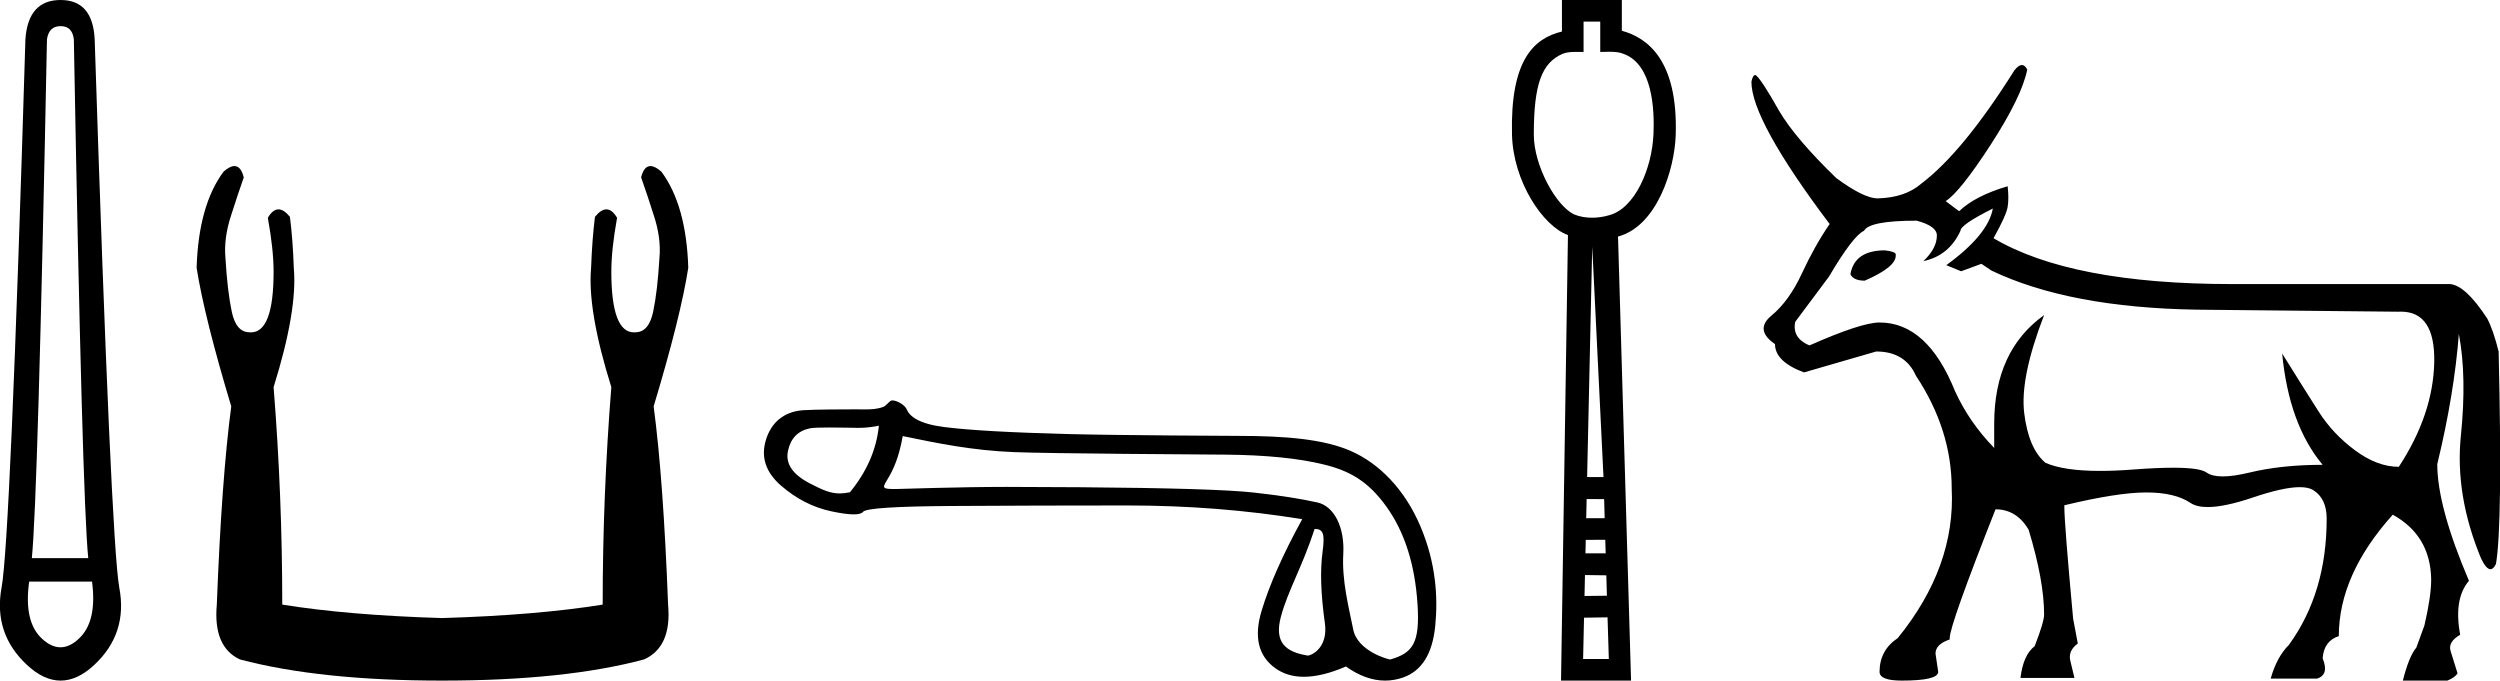
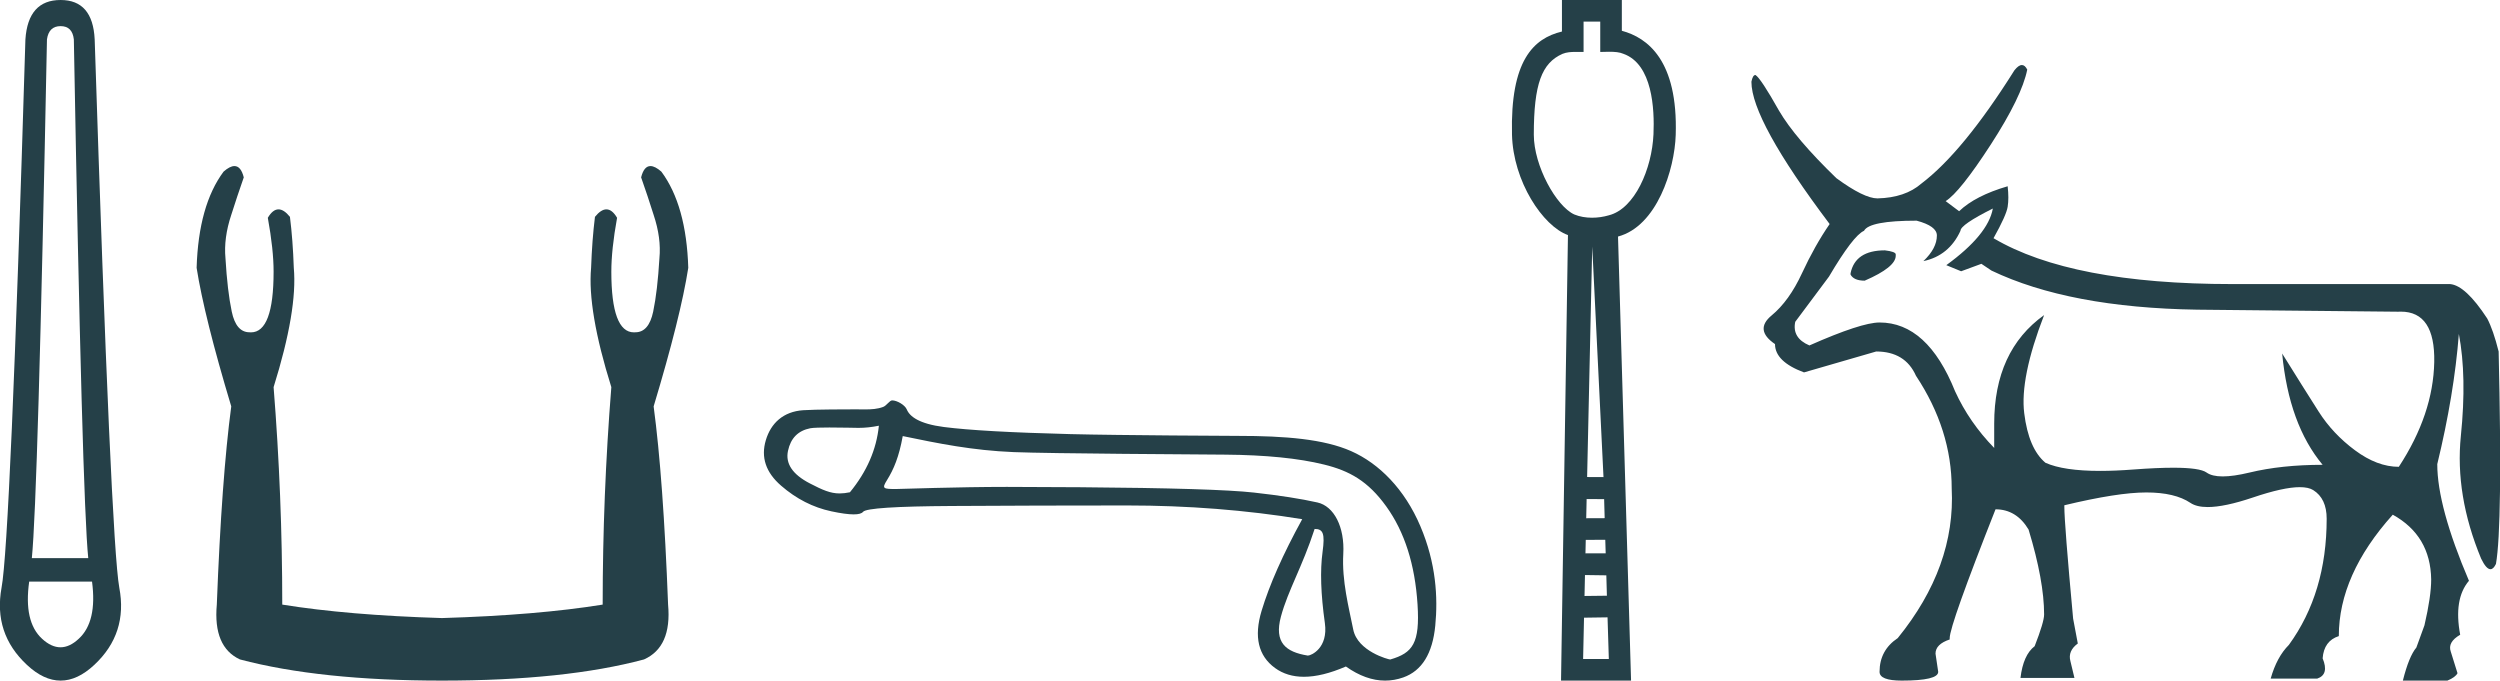
<svg xmlns="http://www.w3.org/2000/svg" viewBox="0 0 66.118 18.0">
-   <path d="M 1.603 0.691 Q 1.913 0.691 1.953 1.041 Q 2.174 13.218 2.334 14.761 L 0.842 14.761 Q 1.002 13.188 1.242 1.041 Q 1.292 0.691 1.603 0.691 ZM 2.434 15.381 Q 2.574 16.443 2.083 16.893 Q 1.843 17.119 1.6 17.119 Q 1.357 17.119 1.112 16.893 Q 0.622 16.443 0.772 15.381 ZM 1.603 0 Q 0.742 0 0.672 1.041 Q 0.271 14.33 0.041 15.542 Q -0.18 16.753 0.712 17.584 Q 1.157 18 1.603 18 Q 2.049 18 2.494 17.584 Q 3.385 16.753 3.155 15.542 Q 2.935 14.33 2.504 1.041 Q 2.454 0 1.603 0 Z" style="fill:#000000;stroke:none" />
-   <path d="M 6.2 4.392 Q 6.08 4.392 5.913 4.539 Q 5.251 5.429 5.2 7.083 Q 5.404 8.381 6.116 10.748 Q 5.862 12.656 5.734 15.99 Q 5.633 17.109 6.345 17.44 Q 8.457 18 11.689 18 Q 14.946 18 17.033 17.44 Q 17.771 17.109 17.669 15.99 Q 17.542 12.656 17.287 10.748 Q 18 8.381 18.203 7.083 Q 18.152 5.429 17.491 4.539 Q 17.323 4.392 17.203 4.392 Q 17.031 4.392 16.956 4.691 Q 17.135 5.2 17.287 5.684 Q 17.491 6.295 17.44 6.829 Q 17.389 7.694 17.275 8.241 Q 17.16 8.788 16.804 8.788 Q 16.785 8.79 16.766 8.79 Q 16.168 8.79 16.168 7.185 Q 16.168 6.6 16.32 5.76 Q 16.189 5.537 16.038 5.537 Q 15.895 5.537 15.735 5.735 Q 15.659 6.345 15.633 7.083 Q 15.531 8.203 16.168 10.239 Q 15.939 13.114 15.939 15.99 Q 14.208 16.27 11.689 16.346 Q 9.195 16.27 7.465 15.99 Q 7.465 13.114 7.236 10.239 Q 7.872 8.203 7.77 7.083 Q 7.745 6.345 7.668 5.735 Q 7.508 5.537 7.366 5.537 Q 7.214 5.537 7.083 5.76 Q 7.236 6.6 7.236 7.185 Q 7.236 8.79 6.637 8.79 Q 6.619 8.79 6.6 8.788 Q 6.243 8.788 6.129 8.241 Q 6.014 7.694 5.963 6.829 Q 5.913 6.295 6.116 5.684 Q 6.269 5.2 6.447 4.691 Q 6.372 4.392 6.2 4.392 Z" style="fill:#000000;stroke:none" />
-   <path d="M 23.244 11.259 C 23.181 11.886 22.926 12.473 22.478 13.019 C 22.378 13.04 22.29 13.05 22.207 13.05 C 21.962 13.05 21.758 12.961 21.417 12.784 C 20.96 12.547 20.768 12.26 20.84 11.924 C 20.911 11.588 21.108 11.389 21.43 11.326 C 21.51 11.311 21.713 11.306 21.935 11.306 C 22.264 11.306 22.634 11.316 22.704 11.316 C 22.886 11.316 23.053 11.297 23.244 11.259 ZM 34.768 13.989 C 34.992 13.989 35.045 14.109 34.978 14.598 C 34.911 15.086 34.931 15.713 35.039 16.478 C 35.132 17.143 34.673 17.338 34.592 17.338 C 34.589 17.338 34.587 17.338 34.586 17.338 C 34.008 17.244 33.69 16.998 33.878 16.303 C 34.066 15.61 34.441 14.994 34.768 13.989 ZM 23.875 11.533 C 24.825 11.73 25.717 11.912 26.809 11.957 C 27.803 11.997 31.691 12.018 32.404 12.024 C 33.475 12.033 34.346 12.12 35.017 12.286 C 35.689 12.451 36.181 12.723 36.664 13.395 C 37.148 14.067 37.423 14.931 37.49 15.988 C 37.555 17.009 37.366 17.269 36.768 17.442 C 36.768 17.442 36.767 17.442 36.767 17.442 C 36.725 17.442 35.904 17.227 35.789 16.648 C 35.672 16.062 35.486 15.363 35.526 14.651 C 35.567 13.939 35.281 13.387 34.843 13.289 C 34.404 13.19 33.844 13.103 33.163 13.027 C 32.483 12.951 30.954 12.904 28.576 12.886 C 27.844 12.88 27.195 12.877 26.627 12.877 C 25.349 12.877 23.786 12.933 23.695 12.933 C 23.354 12.933 23.318 12.923 23.459 12.697 C 23.638 12.41 23.777 12.08 23.875 11.533 ZM 23.595 10.589 C 23.527 10.589 23.448 10.728 23.357 10.762 C 23.206 10.819 23.046 10.828 22.877 10.828 C 22.8 10.828 22.721 10.826 22.64 10.826 C 22.636 10.826 22.624 10.826 22.607 10.826 C 22.422 10.826 21.56 10.827 21.241 10.849 C 20.717 10.885 20.388 11.19 20.254 11.642 C 20.119 12.094 20.254 12.495 20.657 12.844 C 21.06 13.194 21.503 13.42 21.987 13.523 C 22.239 13.577 22.437 13.604 22.578 13.604 C 22.707 13.604 22.79 13.581 22.826 13.536 C 22.902 13.442 23.686 13.391 25.177 13.382 C 26.668 13.373 28.213 13.368 29.812 13.368 C 31.41 13.368 32.953 13.489 34.44 13.731 C 33.929 14.662 33.571 15.471 33.365 16.156 C 33.159 16.841 33.278 17.345 33.721 17.667 C 33.934 17.822 34.188 17.899 34.485 17.899 C 34.806 17.899 35.176 17.808 35.595 17.627 C 35.947 17.876 36.293 18 36.632 18 C 36.794 18 36.954 17.972 37.113 17.916 C 37.605 17.741 37.888 17.284 37.959 16.545 C 38.031 15.806 37.982 14.897 37.565 13.917 C 37.149 12.936 36.473 12.258 35.734 11.931 C 35.015 11.613 33.999 11.528 32.737 11.528 C 32.703 11.528 29.593 11.514 28.307 11.481 C 26.735 11.441 25.62 11.378 24.962 11.293 C 24.304 11.208 24.058 11.013 23.982 10.829 C 23.933 10.71 23.723 10.589 23.595 10.589 Z" style="fill:#000000;stroke:none" />
-   <path d="M 42.322 0.572 L 42.322 1.374 C 42.408 1.371 42.484 1.369 42.553 1.369 C 42.715 1.369 42.834 1.38 42.934 1.423 C 43.705 1.697 43.759 2.887 43.73 3.549 C 43.69 4.464 43.235 5.524 42.546 5.695 C 42.41 5.735 42.258 5.758 42.106 5.758 C 41.943 5.758 41.78 5.732 41.636 5.672 C 41.162 5.459 40.565 4.389 40.565 3.562 C 40.565 2.22 40.775 1.667 41.324 1.424 C 41.433 1.38 41.548 1.373 41.664 1.373 C 41.717 1.373 41.77 1.374 41.822 1.374 C 41.842 1.374 41.861 1.374 41.881 1.374 L 41.881 0.572 ZM 42.11 6.521 L 42.408 12.618 L 42.408 12.618 L 41.975 12.616 L 42.11 6.521 ZM 41.962 13.198 L 42.425 13.201 L 42.439 13.704 L 41.951 13.706 L 41.962 13.198 ZM 42.455 14.276 L 42.466 14.634 L 41.931 14.635 L 41.931 14.635 L 41.939 14.278 L 42.455 14.276 ZM 41.918 15.208 L 42.483 15.216 L 42.498 15.755 L 41.906 15.762 L 41.918 15.208 ZM 42.515 16.327 L 42.549 17.428 L 41.869 17.428 L 41.893 16.336 L 42.515 16.327 ZM 41.309 0 L 41.309 0.834 C 40.553 1.016 39.941 1.603 39.988 3.559 C 40.017 4.797 40.805 5.98 41.468 6.217 L 41.285 18 L 43.137 18 L 42.792 6.256 C 43.822 5.981 44.289 4.483 44.318 3.569 C 44.381 1.59 43.567 0.995 42.893 0.814 L 42.893 0 Z" style="fill:#000000;stroke:none" />
-   <path d="M 49.851 6.621 Q 49.067 6.621 48.942 7.227 L 48.942 7.263 Q 49.031 7.423 49.316 7.423 Q 50.137 7.067 50.137 6.763 L 50.137 6.728 Q 50.137 6.656 49.851 6.621 ZM 52.705 5.515 Q 52.58 6.21 51.474 7.013 L 51.867 7.174 L 52.402 6.977 L 52.669 7.156 Q 54.721 8.137 58.109 8.19 L 63.424 8.244 Q 63.461 8.242 63.496 8.242 Q 64.404 8.242 64.379 9.573 Q 64.352 10.955 63.442 12.346 Q 62.871 12.346 62.283 11.909 Q 61.694 11.472 61.32 10.883 Q 60.945 10.295 60.357 9.35 L 60.357 9.35 Q 60.535 11.222 61.427 12.293 Q 60.339 12.293 59.492 12.498 Q 59.068 12.6 58.785 12.6 Q 58.502 12.6 58.359 12.498 Q 58.182 12.37 57.477 12.37 Q 57.048 12.37 56.424 12.417 Q 55.943 12.454 55.544 12.454 Q 54.576 12.454 54.096 12.239 Q 53.65 11.864 53.535 10.928 Q 53.419 9.992 54.061 8.333 L 54.061 8.333 Q 52.741 9.278 52.741 11.204 L 52.741 11.847 Q 52.081 11.169 51.706 10.348 Q 50.975 8.529 49.709 8.529 Q 49.227 8.529 47.854 9.136 Q 47.39 8.939 47.479 8.511 L 48.371 7.316 Q 49.013 6.228 49.298 6.104 Q 49.441 5.836 50.69 5.836 Q 51.225 5.979 51.225 6.228 Q 51.225 6.567 50.868 6.906 Q 51.546 6.763 51.849 6.104 Q 51.849 5.943 52.705 5.515 ZM 53.473 1.72 Q 53.386 1.72 53.276 1.859 Q 51.92 4.017 50.815 4.855 Q 50.386 5.229 49.655 5.247 Q 49.298 5.247 48.567 4.712 Q 47.479 3.66 47.051 2.929 Q 46.57 2.073 46.427 1.983 Q 46.355 1.983 46.32 2.162 Q 46.32 3.178 48.389 5.925 Q 47.996 6.496 47.657 7.227 Q 47.319 7.958 46.855 8.342 Q 46.391 8.725 46.944 9.1 Q 46.944 9.564 47.711 9.849 Q 48.335 9.671 49.62 9.296 Q 50.386 9.296 50.672 9.938 Q 51.617 11.365 51.617 12.917 Q 51.724 14.986 50.19 16.876 Q 49.709 17.197 49.709 17.768 Q 49.709 18 50.297 18 Q 51.26 18 51.26 17.768 L 51.189 17.287 Q 51.189 17.037 51.564 16.912 L 51.564 16.876 Q 51.564 16.538 52.776 13.47 Q 53.329 13.47 53.65 14.005 Q 54.061 15.36 54.061 16.252 Q 54.061 16.448 53.811 17.09 Q 53.508 17.322 53.436 17.929 L 54.863 17.929 L 54.756 17.483 Q 54.685 17.215 54.952 17.019 L 54.828 16.359 Q 54.596 13.844 54.596 13.398 L 54.596 13.363 Q 56.005 13.024 56.763 13.024 Q 57.521 13.024 57.931 13.3 Q 58.094 13.41 58.388 13.41 Q 58.834 13.41 59.581 13.158 Q 60.39 12.884 60.823 12.884 Q 61.053 12.884 61.177 12.961 Q 61.534 13.184 61.534 13.719 Q 61.534 15.681 60.535 17.055 Q 60.214 17.376 60.053 17.947 L 61.284 17.947 Q 61.605 17.84 61.427 17.411 Q 61.462 16.948 61.855 16.823 Q 61.855 15.2 63.282 13.612 Q 64.281 14.165 64.298 15.325 Q 64.298 15.771 64.12 16.538 L 63.906 17.126 Q 63.71 17.358 63.549 18 L 64.727 18 Q 64.941 17.911 64.994 17.804 L 64.816 17.233 Q 64.727 16.983 65.065 16.787 Q 64.887 15.842 65.297 15.36 Q 64.459 13.398 64.459 12.275 Q 64.905 10.438 65.03 8.832 Q 65.244 9.956 65.083 11.526 Q 64.923 13.095 65.618 14.772 Q 65.754 15.054 65.866 15.054 Q 65.944 15.054 66.011 14.914 Q 66.189 13.898 66.082 9.296 Q 65.939 8.725 65.779 8.422 Q 65.208 7.548 64.798 7.513 L 59.037 7.513 Q 54.774 7.513 52.723 6.3 Q 53.062 5.693 53.097 5.47 Q 53.133 5.247 53.097 4.926 Q 52.241 5.176 51.813 5.586 L 51.457 5.319 Q 51.831 5.087 52.652 3.821 Q 53.472 2.554 53.615 1.841 Q 53.554 1.72 53.473 1.72 Z" style="fill:#000000;stroke:none" />
+   <path d="M 1.603 0.691 Q 1.913 0.691 1.953 1.041 Q 2.174 13.218 2.334 14.761 L 0.842 14.761 Q 1.002 13.188 1.242 1.041 Q 1.292 0.691 1.603 0.691 ZM 2.434 15.381 Q 2.574 16.443 2.083 16.893 Q 1.843 17.119 1.6 17.119 Q 1.357 17.119 1.112 16.893 Q 0.622 16.443 0.772 15.381 ZM 1.603 0 Q 0.742 0 0.672 1.041 Q 0.271 14.33 0.041 15.542 Q -0.18 16.753 0.712 17.584 Q 1.157 18 1.603 18 Q 2.049 18 2.494 17.584 Q 3.385 16.753 3.155 15.542 Q 2.935 14.33 2.504 1.041 Q 2.454 0 1.603 0 Z" style="fill:#254048;stroke:none" />
+   <path d="M 6.2 4.392 Q 6.08 4.392 5.913 4.539 Q 5.251 5.429 5.2 7.083 Q 5.404 8.381 6.116 10.748 Q 5.862 12.656 5.734 15.99 Q 5.633 17.109 6.345 17.44 Q 8.457 18 11.689 18 Q 14.946 18 17.033 17.44 Q 17.771 17.109 17.669 15.99 Q 17.542 12.656 17.287 10.748 Q 18 8.381 18.203 7.083 Q 18.152 5.429 17.491 4.539 Q 17.323 4.392 17.203 4.392 Q 17.031 4.392 16.956 4.691 Q 17.135 5.2 17.287 5.684 Q 17.491 6.295 17.44 6.829 Q 17.389 7.694 17.275 8.241 Q 17.16 8.788 16.804 8.788 Q 16.785 8.79 16.766 8.79 Q 16.168 8.79 16.168 7.185 Q 16.168 6.6 16.32 5.76 Q 16.189 5.537 16.038 5.537 Q 15.895 5.537 15.735 5.735 Q 15.659 6.345 15.633 7.083 Q 15.531 8.203 16.168 10.239 Q 15.939 13.114 15.939 15.99 Q 14.208 16.27 11.689 16.346 Q 9.195 16.27 7.465 15.99 Q 7.465 13.114 7.236 10.239 Q 7.872 8.203 7.77 7.083 Q 7.745 6.345 7.668 5.735 Q 7.508 5.537 7.366 5.537 Q 7.214 5.537 7.083 5.76 Q 7.236 6.6 7.236 7.185 Q 7.236 8.79 6.637 8.79 Q 6.619 8.79 6.6 8.788 Q 6.243 8.788 6.129 8.241 Q 6.014 7.694 5.963 6.829 Q 5.913 6.295 6.116 5.684 Q 6.269 5.2 6.447 4.691 Q 6.372 4.392 6.2 4.392 Z" style="fill:#254048;stroke:none" />
+   <path d="M 23.244 11.259 C 23.181 11.886 22.926 12.473 22.478 13.019 C 22.378 13.04 22.29 13.05 22.207 13.05 C 21.962 13.05 21.758 12.961 21.417 12.784 C 20.96 12.547 20.768 12.26 20.84 11.924 C 20.911 11.588 21.108 11.389 21.43 11.326 C 21.51 11.311 21.713 11.306 21.935 11.306 C 22.264 11.306 22.634 11.316 22.704 11.316 C 22.886 11.316 23.053 11.297 23.244 11.259 ZM 34.768 13.989 C 34.992 13.989 35.045 14.109 34.978 14.598 C 34.911 15.086 34.931 15.713 35.039 16.478 C 35.132 17.143 34.673 17.338 34.592 17.338 C 34.589 17.338 34.587 17.338 34.586 17.338 C 34.008 17.244 33.69 16.998 33.878 16.303 C 34.066 15.61 34.441 14.994 34.768 13.989 ZM 23.875 11.533 C 24.825 11.73 25.717 11.912 26.809 11.957 C 27.803 11.997 31.691 12.018 32.404 12.024 C 33.475 12.033 34.346 12.12 35.017 12.286 C 35.689 12.451 36.181 12.723 36.664 13.395 C 37.148 14.067 37.423 14.931 37.49 15.988 C 37.555 17.009 37.366 17.269 36.768 17.442 C 36.768 17.442 36.767 17.442 36.767 17.442 C 36.725 17.442 35.904 17.227 35.789 16.648 C 35.672 16.062 35.486 15.363 35.526 14.651 C 35.567 13.939 35.281 13.387 34.843 13.289 C 34.404 13.19 33.844 13.103 33.163 13.027 C 32.483 12.951 30.954 12.904 28.576 12.886 C 27.844 12.88 27.195 12.877 26.627 12.877 C 25.349 12.877 23.786 12.933 23.695 12.933 C 23.354 12.933 23.318 12.923 23.459 12.697 C 23.638 12.41 23.777 12.08 23.875 11.533 ZM 23.595 10.589 C 23.527 10.589 23.448 10.728 23.357 10.762 C 23.206 10.819 23.046 10.828 22.877 10.828 C 22.8 10.828 22.721 10.826 22.64 10.826 C 22.636 10.826 22.624 10.826 22.607 10.826 C 22.422 10.826 21.56 10.827 21.241 10.849 C 20.717 10.885 20.388 11.19 20.254 11.642 C 20.119 12.094 20.254 12.495 20.657 12.844 C 21.06 13.194 21.503 13.42 21.987 13.523 C 22.239 13.577 22.437 13.604 22.578 13.604 C 22.707 13.604 22.79 13.581 22.826 13.536 C 22.902 13.442 23.686 13.391 25.177 13.382 C 26.668 13.373 28.213 13.368 29.812 13.368 C 31.41 13.368 32.953 13.489 34.44 13.731 C 33.929 14.662 33.571 15.471 33.365 16.156 C 33.159 16.841 33.278 17.345 33.721 17.667 C 33.934 17.822 34.188 17.899 34.485 17.899 C 34.806 17.899 35.176 17.808 35.595 17.627 C 35.947 17.876 36.293 18 36.632 18 C 36.794 18 36.954 17.972 37.113 17.916 C 37.605 17.741 37.888 17.284 37.959 16.545 C 38.031 15.806 37.982 14.897 37.565 13.917 C 37.149 12.936 36.473 12.258 35.734 11.931 C 35.015 11.613 33.999 11.528 32.737 11.528 C 32.703 11.528 29.593 11.514 28.307 11.481 C 26.735 11.441 25.62 11.378 24.962 11.293 C 24.304 11.208 24.058 11.013 23.982 10.829 C 23.933 10.71 23.723 10.589 23.595 10.589 Z" style="fill:#254048;stroke:none" />
+   <path d="M 42.322 0.572 L 42.322 1.374 C 42.408 1.371 42.484 1.369 42.553 1.369 C 42.715 1.369 42.834 1.38 42.934 1.423 C 43.705 1.697 43.759 2.887 43.73 3.549 C 43.69 4.464 43.235 5.524 42.546 5.695 C 42.41 5.735 42.258 5.758 42.106 5.758 C 41.943 5.758 41.78 5.732 41.636 5.672 C 41.162 5.459 40.565 4.389 40.565 3.562 C 40.565 2.22 40.775 1.667 41.324 1.424 C 41.433 1.38 41.548 1.373 41.664 1.373 C 41.717 1.373 41.77 1.374 41.822 1.374 C 41.842 1.374 41.861 1.374 41.881 1.374 L 41.881 0.572 ZM 42.11 6.521 L 42.408 12.618 L 42.408 12.618 L 41.975 12.616 L 42.11 6.521 ZM 41.962 13.198 L 42.425 13.201 L 42.439 13.704 L 41.951 13.706 L 41.962 13.198 ZM 42.455 14.276 L 42.466 14.634 L 41.931 14.635 L 41.931 14.635 L 41.939 14.278 L 42.455 14.276 ZM 41.918 15.208 L 42.483 15.216 L 42.498 15.755 L 41.906 15.762 L 41.918 15.208 ZM 42.515 16.327 L 42.549 17.428 L 41.869 17.428 L 41.893 16.336 L 42.515 16.327 ZM 41.309 0 L 41.309 0.834 C 40.553 1.016 39.941 1.603 39.988 3.559 C 40.017 4.797 40.805 5.98 41.468 6.217 L 41.285 18 L 43.137 18 L 42.792 6.256 C 43.822 5.981 44.289 4.483 44.318 3.569 C 44.381 1.59 43.567 0.995 42.893 0.814 L 42.893 0 Z" style="fill:#254048;stroke:none" />
+   <path d="M 49.851 6.621 Q 49.067 6.621 48.942 7.227 L 48.942 7.263 Q 49.031 7.423 49.316 7.423 Q 50.137 7.067 50.137 6.763 L 50.137 6.728 Q 50.137 6.656 49.851 6.621 ZM 52.705 5.515 Q 52.58 6.21 51.474 7.013 L 51.867 7.174 L 52.402 6.977 L 52.669 7.156 Q 54.721 8.137 58.109 8.19 L 63.424 8.244 Q 63.461 8.242 63.496 8.242 Q 64.404 8.242 64.379 9.573 Q 64.352 10.955 63.442 12.346 Q 62.871 12.346 62.283 11.909 Q 61.694 11.472 61.32 10.883 Q 60.945 10.295 60.357 9.35 L 60.357 9.35 Q 60.535 11.222 61.427 12.293 Q 60.339 12.293 59.492 12.498 Q 59.068 12.6 58.785 12.6 Q 58.502 12.6 58.359 12.498 Q 58.182 12.37 57.477 12.37 Q 57.048 12.37 56.424 12.417 Q 55.943 12.454 55.544 12.454 Q 54.576 12.454 54.096 12.239 Q 53.65 11.864 53.535 10.928 Q 53.419 9.992 54.061 8.333 L 54.061 8.333 Q 52.741 9.278 52.741 11.204 L 52.741 11.847 Q 52.081 11.169 51.706 10.348 Q 50.975 8.529 49.709 8.529 Q 49.227 8.529 47.854 9.136 Q 47.39 8.939 47.479 8.511 L 48.371 7.316 Q 49.013 6.228 49.298 6.104 Q 49.441 5.836 50.69 5.836 Q 51.225 5.979 51.225 6.228 Q 51.225 6.567 50.868 6.906 Q 51.546 6.763 51.849 6.104 Q 51.849 5.943 52.705 5.515 ZM 53.473 1.72 Q 53.386 1.72 53.276 1.859 Q 51.92 4.017 50.815 4.855 Q 50.386 5.229 49.655 5.247 Q 49.298 5.247 48.567 4.712 Q 47.479 3.66 47.051 2.929 Q 46.57 2.073 46.427 1.983 Q 46.355 1.983 46.32 2.162 Q 46.32 3.178 48.389 5.925 Q 47.996 6.496 47.657 7.227 Q 47.319 7.958 46.855 8.342 Q 46.391 8.725 46.944 9.1 Q 46.944 9.564 47.711 9.849 Q 48.335 9.671 49.62 9.296 Q 50.386 9.296 50.672 9.938 Q 51.617 11.365 51.617 12.917 Q 51.724 14.986 50.19 16.876 Q 49.709 17.197 49.709 17.768 Q 49.709 18 50.297 18 Q 51.26 18 51.26 17.768 L 51.189 17.287 Q 51.189 17.037 51.564 16.912 L 51.564 16.876 Q 51.564 16.538 52.776 13.47 Q 53.329 13.47 53.65 14.005 Q 54.061 15.36 54.061 16.252 Q 54.061 16.448 53.811 17.09 Q 53.508 17.322 53.436 17.929 L 54.863 17.929 L 54.756 17.483 Q 54.685 17.215 54.952 17.019 L 54.828 16.359 Q 54.596 13.844 54.596 13.398 L 54.596 13.363 Q 56.005 13.024 56.763 13.024 Q 57.521 13.024 57.931 13.3 Q 58.094 13.41 58.388 13.41 Q 58.834 13.41 59.581 13.158 Q 60.39 12.884 60.823 12.884 Q 61.053 12.884 61.177 12.961 Q 61.534 13.184 61.534 13.719 Q 61.534 15.681 60.535 17.055 Q 60.214 17.376 60.053 17.947 L 61.284 17.947 Q 61.605 17.84 61.427 17.411 Q 61.462 16.948 61.855 16.823 Q 61.855 15.2 63.282 13.612 Q 64.281 14.165 64.298 15.325 Q 64.298 15.771 64.12 16.538 L 63.906 17.126 Q 63.71 17.358 63.549 18 L 64.727 18 Q 64.941 17.911 64.994 17.804 L 64.816 17.233 Q 64.727 16.983 65.065 16.787 Q 64.887 15.842 65.297 15.36 Q 64.459 13.398 64.459 12.275 Q 64.905 10.438 65.03 8.832 Q 65.244 9.956 65.083 11.526 Q 64.923 13.095 65.618 14.772 Q 65.754 15.054 65.866 15.054 Q 65.944 15.054 66.011 14.914 Q 66.189 13.898 66.082 9.296 Q 65.939 8.725 65.779 8.422 Q 65.208 7.548 64.798 7.513 L 59.037 7.513 Q 54.774 7.513 52.723 6.3 Q 53.062 5.693 53.097 5.47 Q 53.133 5.247 53.097 4.926 Q 52.241 5.176 51.813 5.586 L 51.457 5.319 Q 51.831 5.087 52.652 3.821 Q 53.472 2.554 53.615 1.841 Q 53.554 1.72 53.473 1.72 Z" style="fill:#254048;stroke:none" />
</svg>
